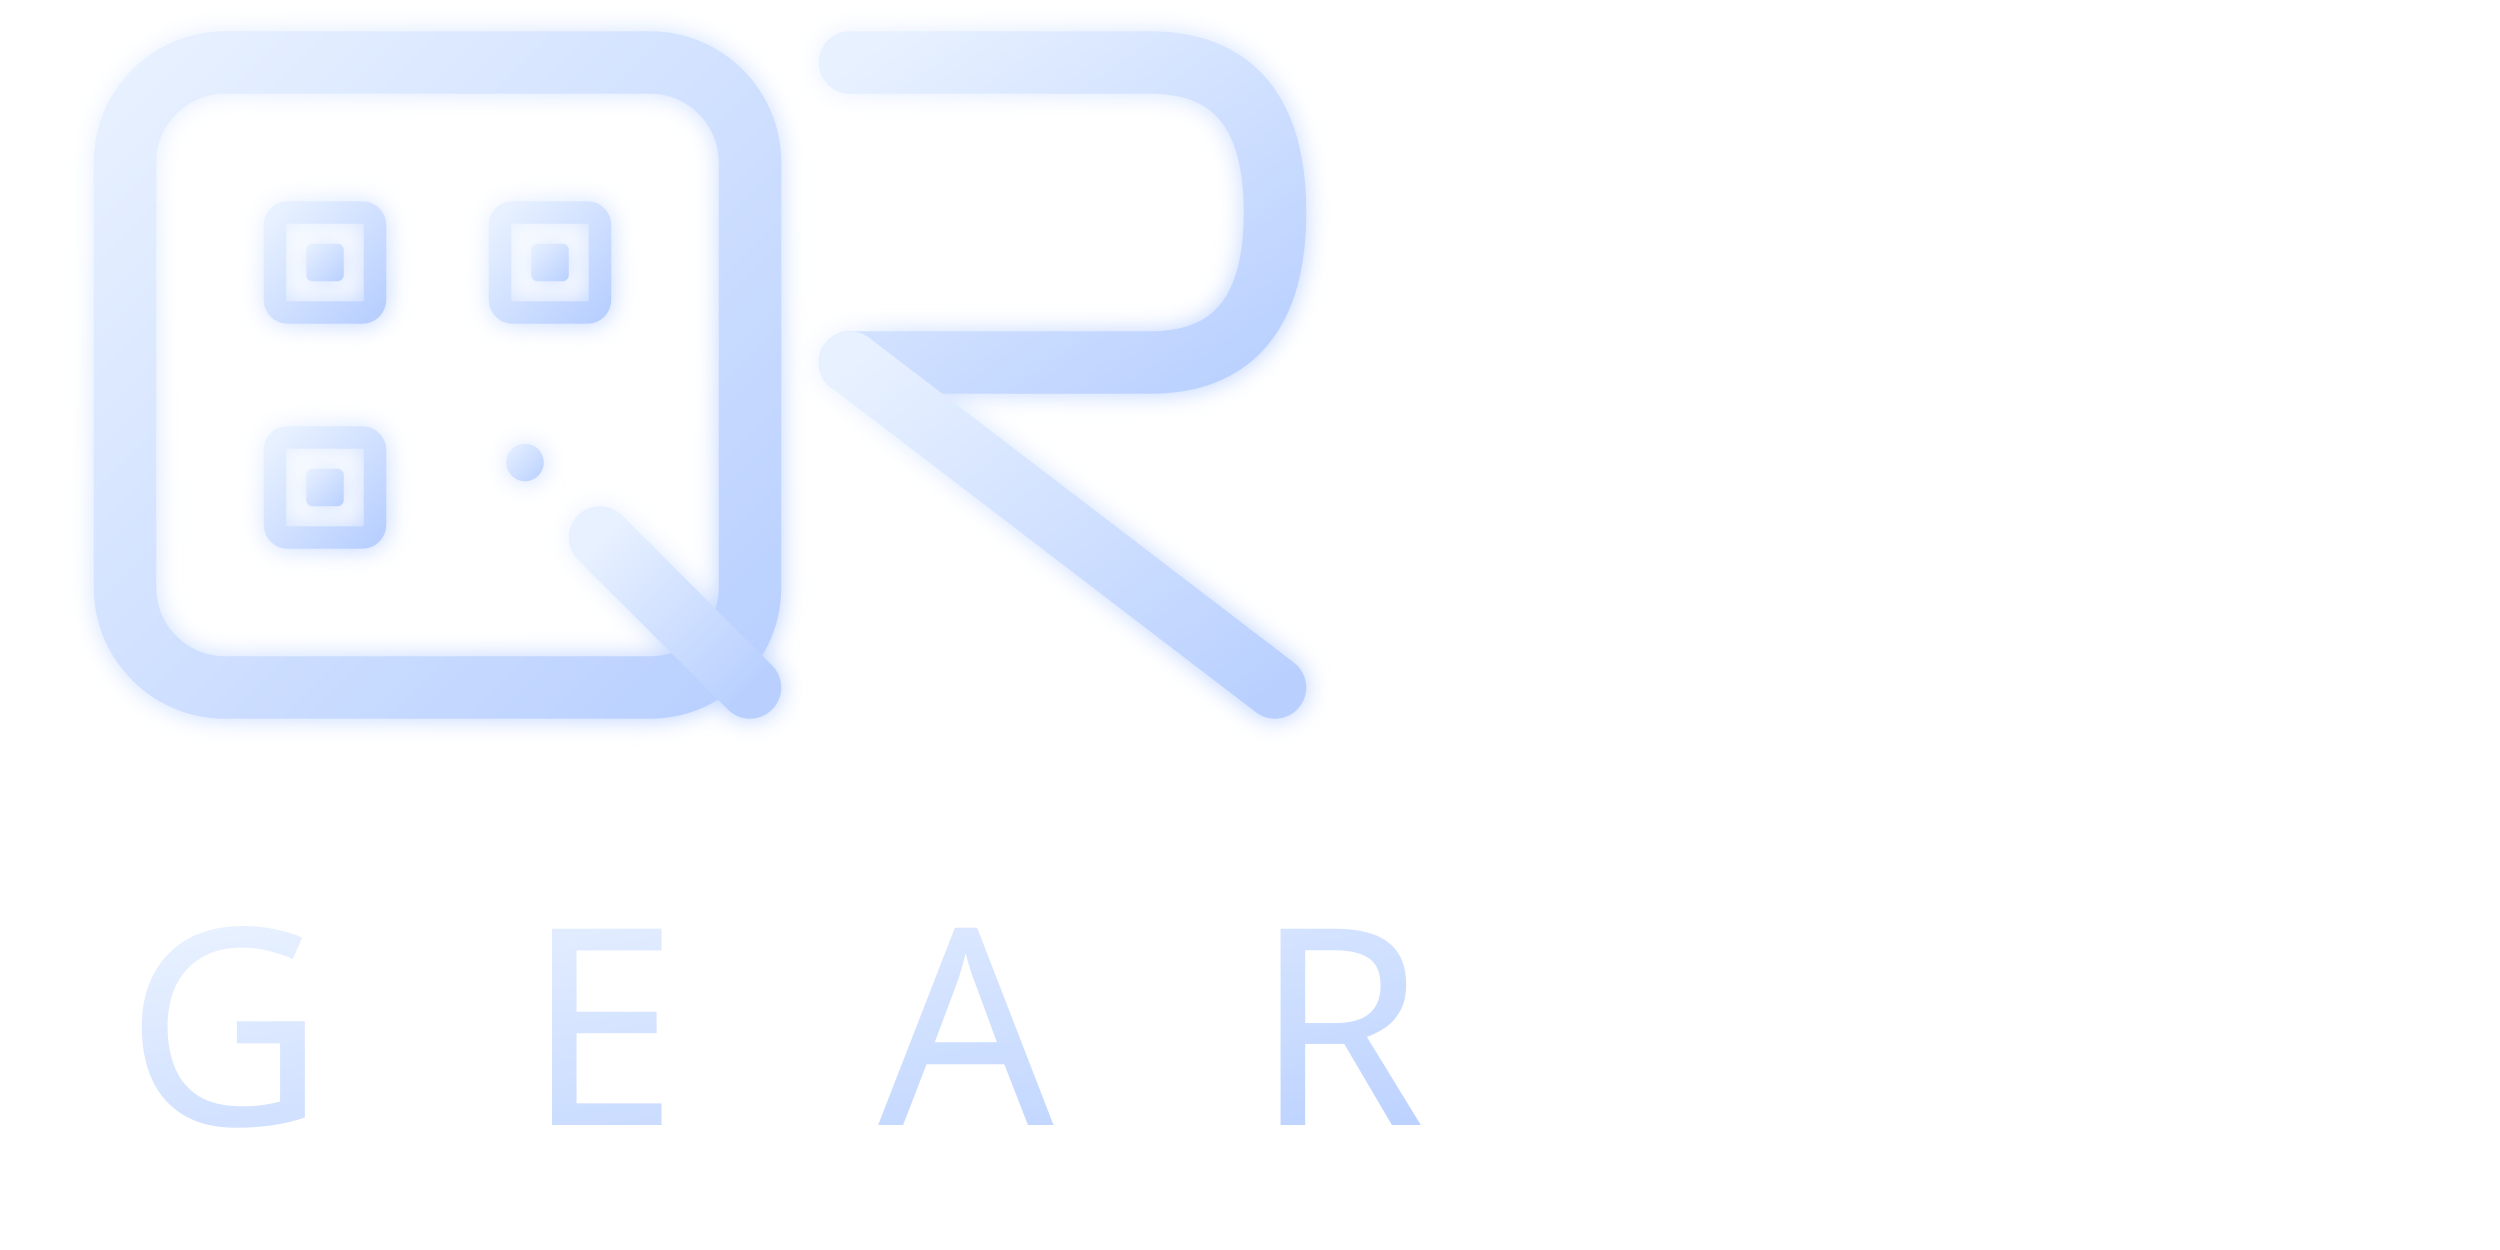
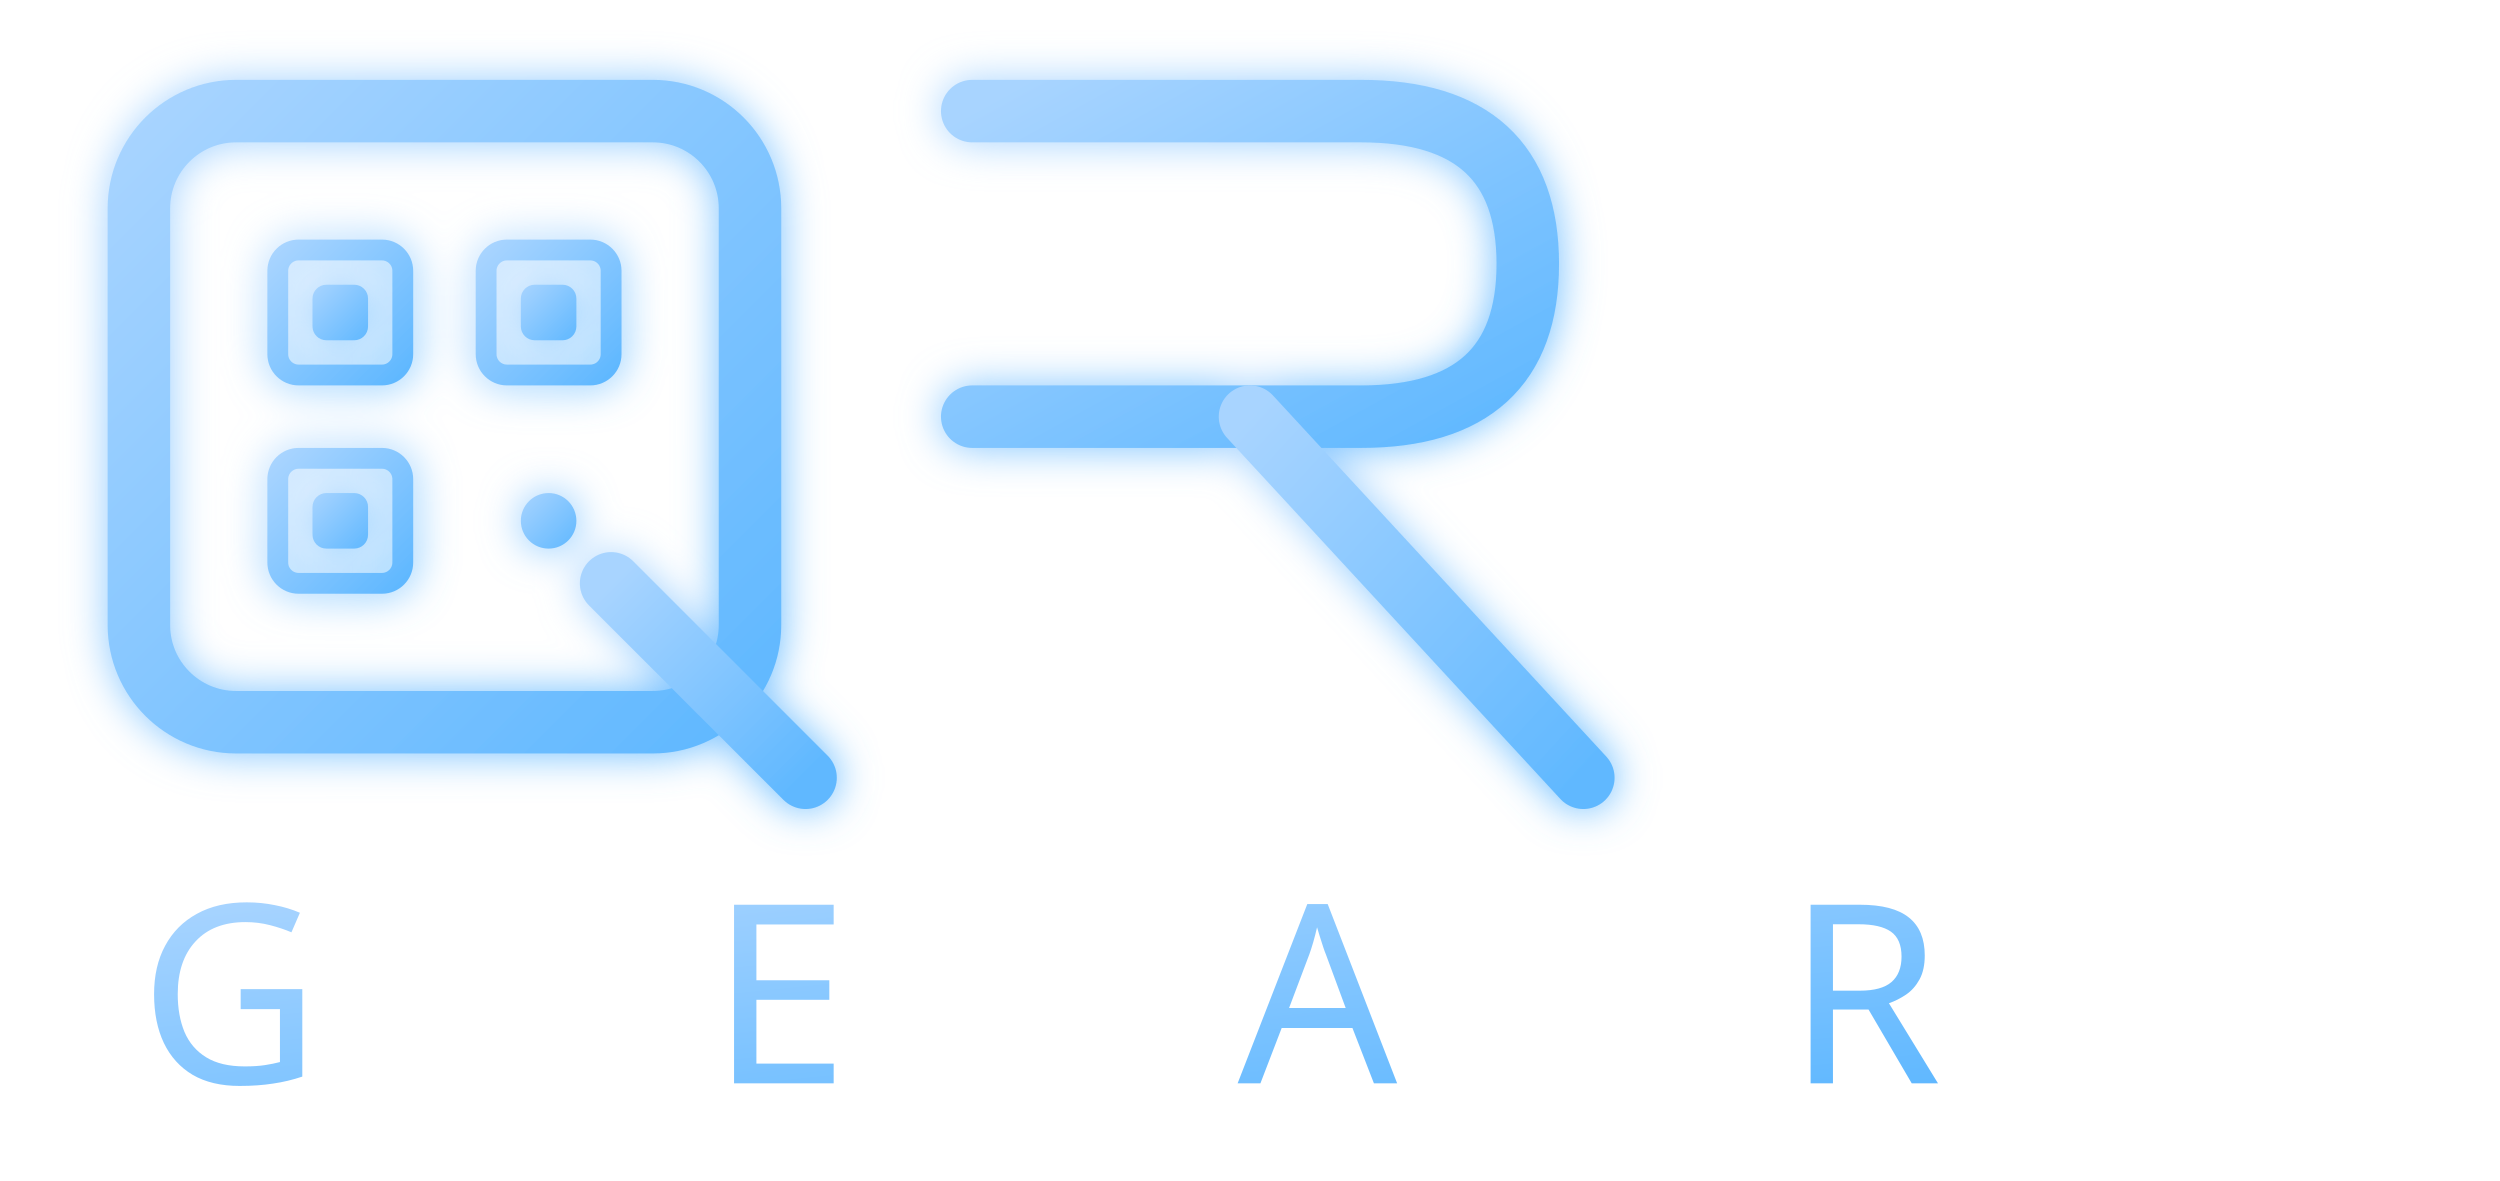
- <svg xmlns="http://www.w3.org/2000/svg" viewBox="0 0 200 100">
+ <svg xmlns="http://www.w3.org/2000/svg" viewBox="0 0 180 85">
  <defs>
    <linearGradient id="steel" x1="0" y1="0" x2="1" y2="1">
-       <stop offset="0" stop-color="#e8f1ff" stop-opacity="1" />
-       <stop offset="1" stop-color="#b9d0ff" stop-opacity="1" />
+       <stop offset="0" stop-color="#a8d4ff" />
+       <stop offset="1" stop-color="#60b8ff" />
    </linearGradient>
-     <filter id="glow" x="-50%" y="-50%" width="200%" height="200%">
-       <feGaussianBlur stdDeviation="1" result="blur" />
+     <filter id="glow" x="-20%" y="-20%" width="140%" height="140%">
+       <feGaussianBlur stdDeviation="1.5" result="blur" />
      <feMerge>
        <feMergeNode in="blur" />
        <feMergeNode in="SourceGraphic" />
      </feMerge>
    </filter>
  </defs>
-   <g transform="translate(10, 5)" filter="url(#glow)">
-     <rect x="0" y="0" width="50" height="50" rx="8" ry="8" fill="none" stroke="url(#steel)" stroke-width="5" />
-     <path d="M38 38 L50 50" fill="none" stroke="url(#steel)" stroke-width="5" stroke-linecap="round" />
-     <g transform="translate(12, 12)" fill="none" stroke="url(#steel)" stroke-width="1.8">
-       <rect x="0" y="0" width="8" height="8" rx="1" />
-       <rect x="18" y="0" width="8" height="8" rx="1" />
-       <rect x="0" y="18" width="8" height="8" rx="1" />
-       <rect x="2.5" y="2.5" width="3" height="3" rx="0.5" fill="url(#steel)" stroke="none" />
-       <rect x="20.5" y="2.5" width="3" height="3" rx="0.5" fill="url(#steel)" stroke="none" />
-       <rect x="2.5" y="20.5" width="3" height="3" rx="0.5" fill="url(#steel)" stroke="none" />
-       <circle cx="20" cy="20" r="1.5" fill="url(#steel)" stroke="none" />
-     </g>
+   <g transform="translate(10, 8)" filter="url(#glow)">
+     <rect x="0" y="0" width="44" height="44" rx="7" fill="none" stroke="url(#steel)" stroke-width="4.5" />
+     <path d="M34 34 L48 48" fill="none" stroke="url(#steel)" stroke-width="4.5" stroke-linecap="round" />
+     <rect x="10" y="10" width="9" height="9" rx="1.5" fill="none" stroke="url(#steel)" stroke-width="1.5" />
+     <rect x="25" y="10" width="9" height="9" rx="1.5" fill="none" stroke="url(#steel)" stroke-width="1.5" />
+     <rect x="10" y="25" width="9" height="9" rx="1.5" fill="none" stroke="url(#steel)" stroke-width="1.5" />
+     <rect x="12.5" y="12.5" width="4" height="4" rx="1" fill="url(#steel)" />
+     <rect x="27.5" y="12.5" width="4" height="4" rx="1" fill="url(#steel)" />
+     <rect x="12.5" y="27.5" width="4" height="4" rx="1" fill="url(#steel)" />
+     <circle cx="29.5" cy="29.5" r="2" fill="url(#steel)" />
  </g>
-   <g transform="translate(68, 5)" fill="none" stroke="url(#steel)" stroke-linecap="round" stroke-linejoin="round" filter="url(#glow)">
-     <path d="M0 0 L0 50" stroke-width="5" />
-     <path d="M0 0 L24 0 Q34 0 34 12 Q34 24 24 24 L0 24" stroke-width="5" />
-     <path d="M0 24 L34 50" stroke-width="5" />
+   <g transform="translate(70, 8)" fill="none" stroke="url(#steel)" stroke-linecap="round" stroke-linejoin="round" filter="url(#glow)">
+     <path d="M0 0 L0 44" stroke-width="4.5" />
+     <path d="M0 0 L28 0 Q40 0 40 11 Q40 22 28 22 L0 22" stroke-width="4.5" />
+     <path d="M20 22 L44 48" stroke-width="4.5" />
  </g>
-   <g transform="translate(10, 68)" fill="url(#steel)">
-     <text x="0" y="22" font-size="22" font-weight="400" letter-spacing="16" font-family="Eurostile, 'Bank Gothic', 'Orbitron', system-ui, sans-serif" opacity="0.95">GEAR</text>
-   </g>
-   <line x1="10" y1="62" x2="98" y2="62" stroke="url(#steel)" stroke-width="0.5" opacity="0.4" />
+   <line x1="10" y1="60" x2="160" y2="60" stroke="url(#steel)" stroke-width="0.8" opacity="0.5" />
+   <text x="10" y="78" font-size="18" font-weight="300" letter-spacing="28" fill="url(#steel)" font-family="'Orbitron', 'Eurostile', 'Bank Gothic', system-ui, sans-serif">GEAR</text>
</svg>
